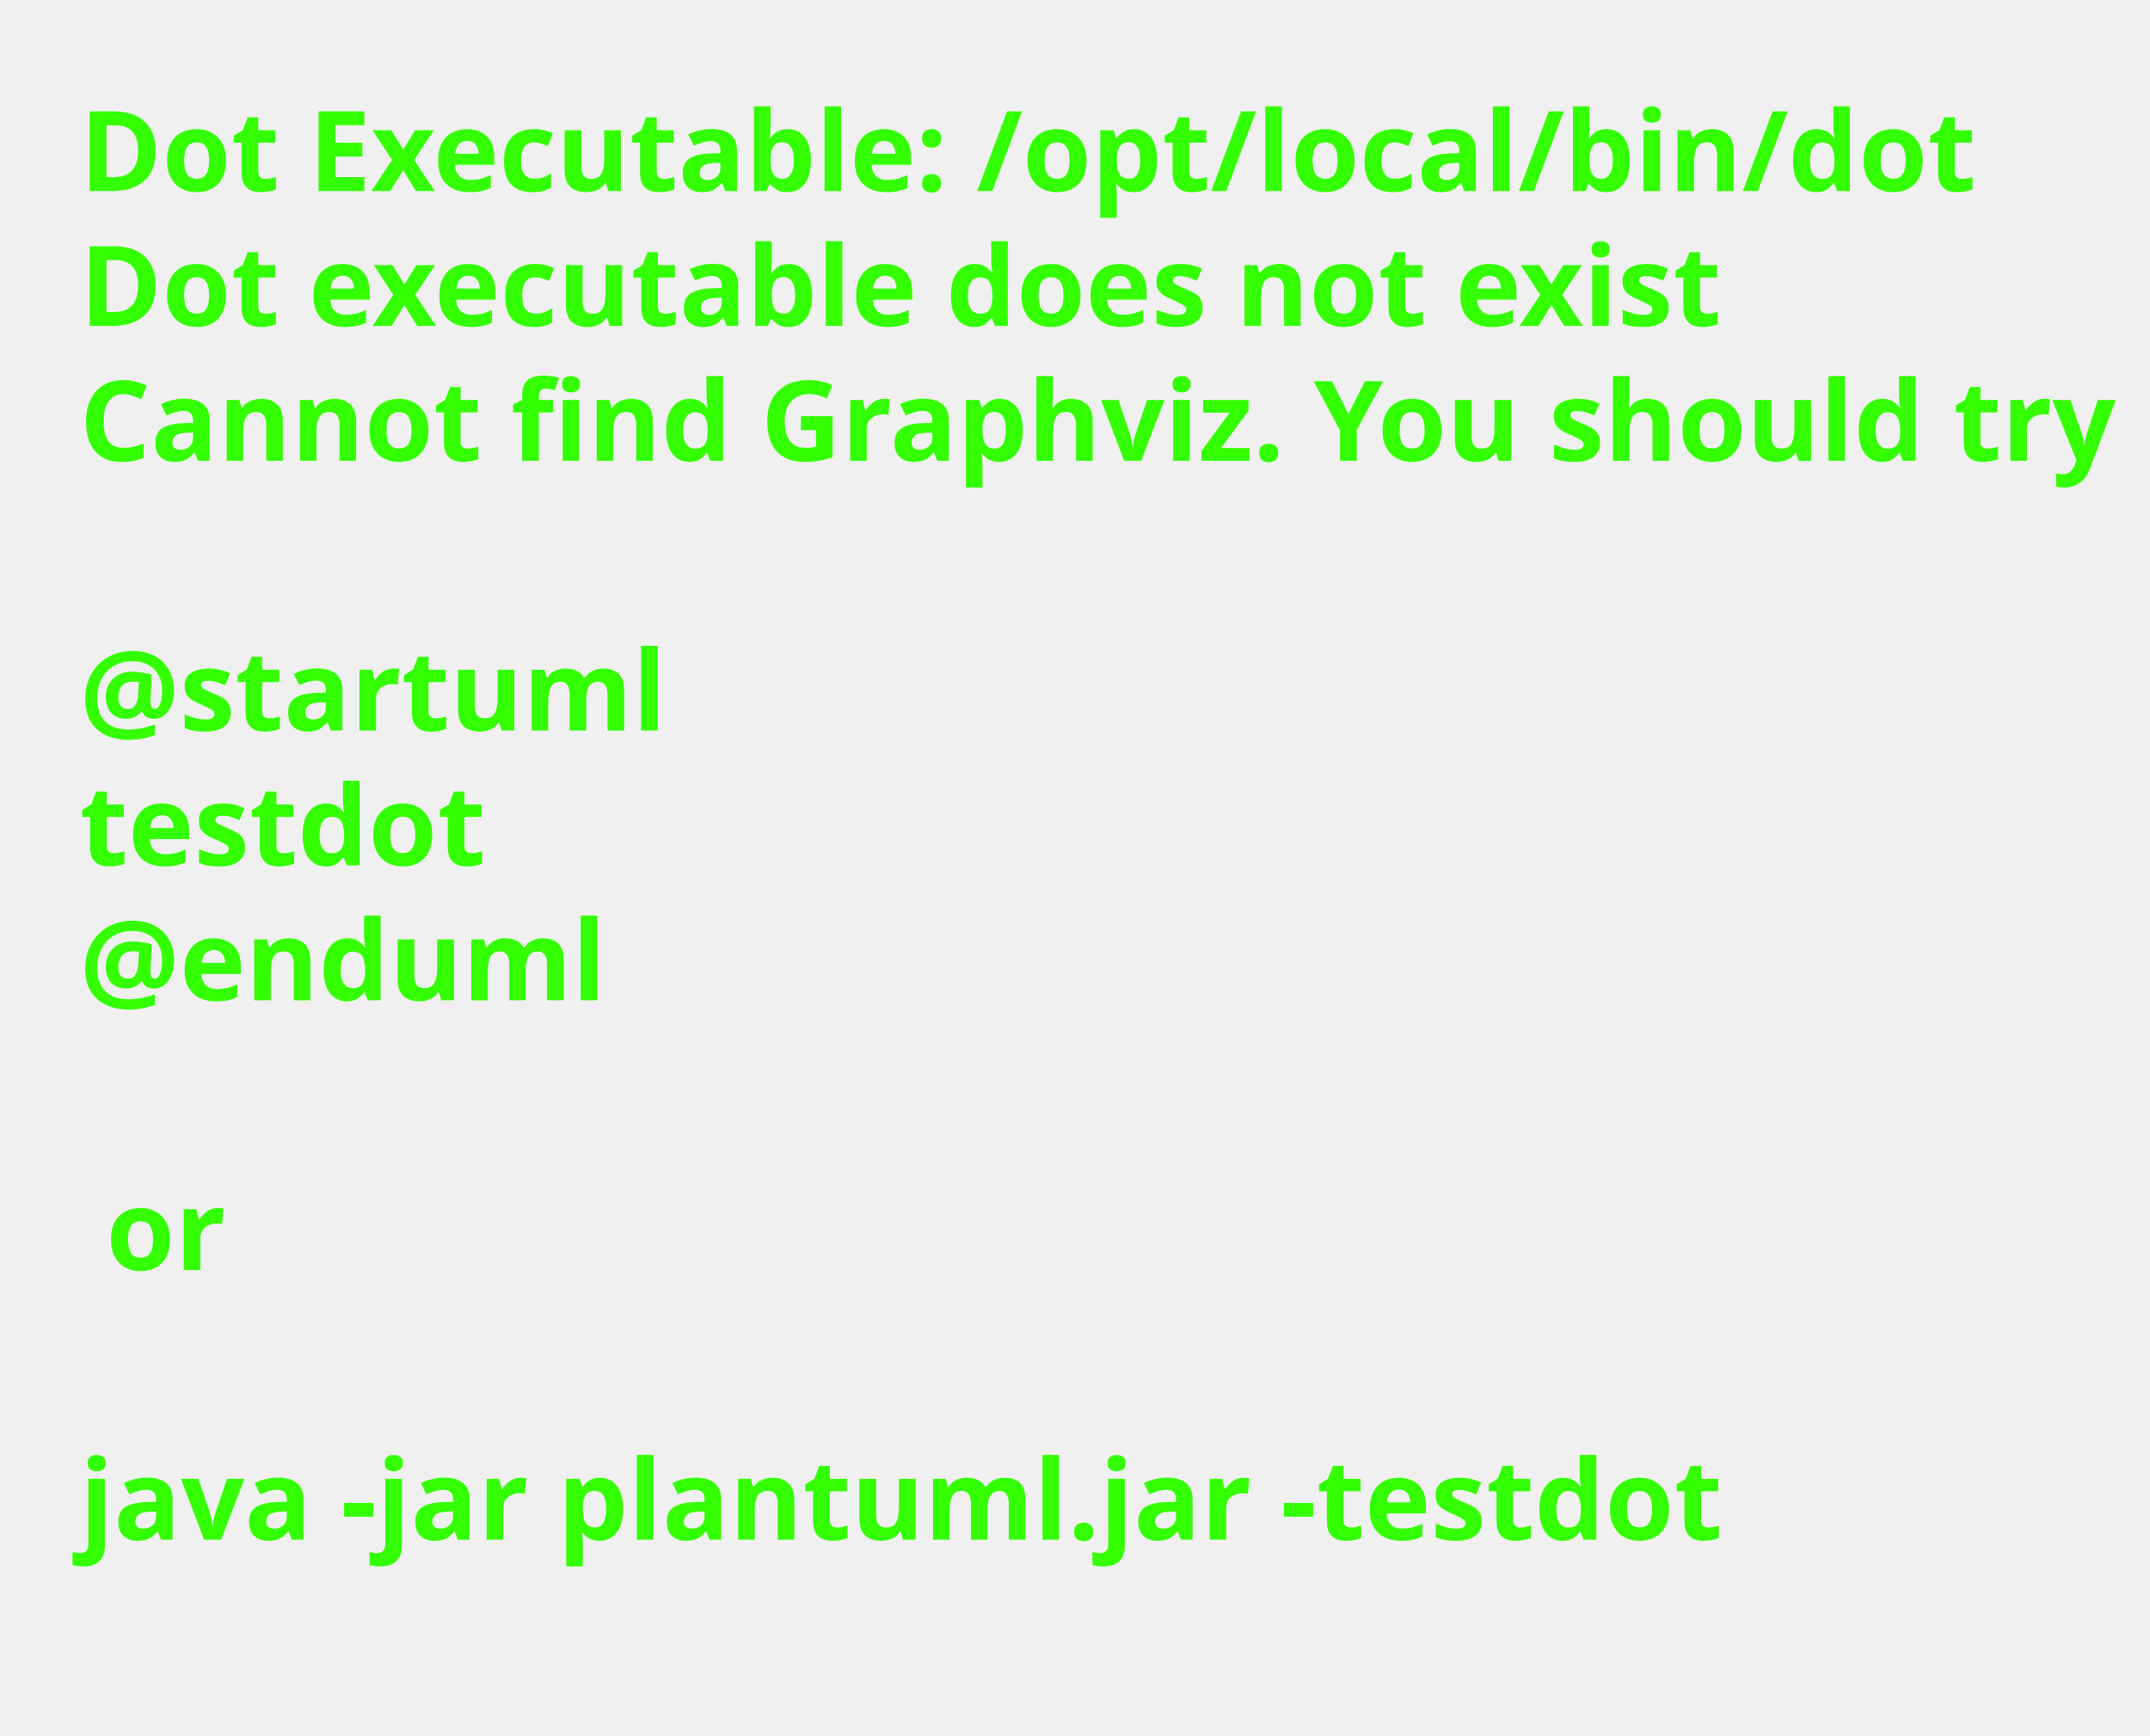
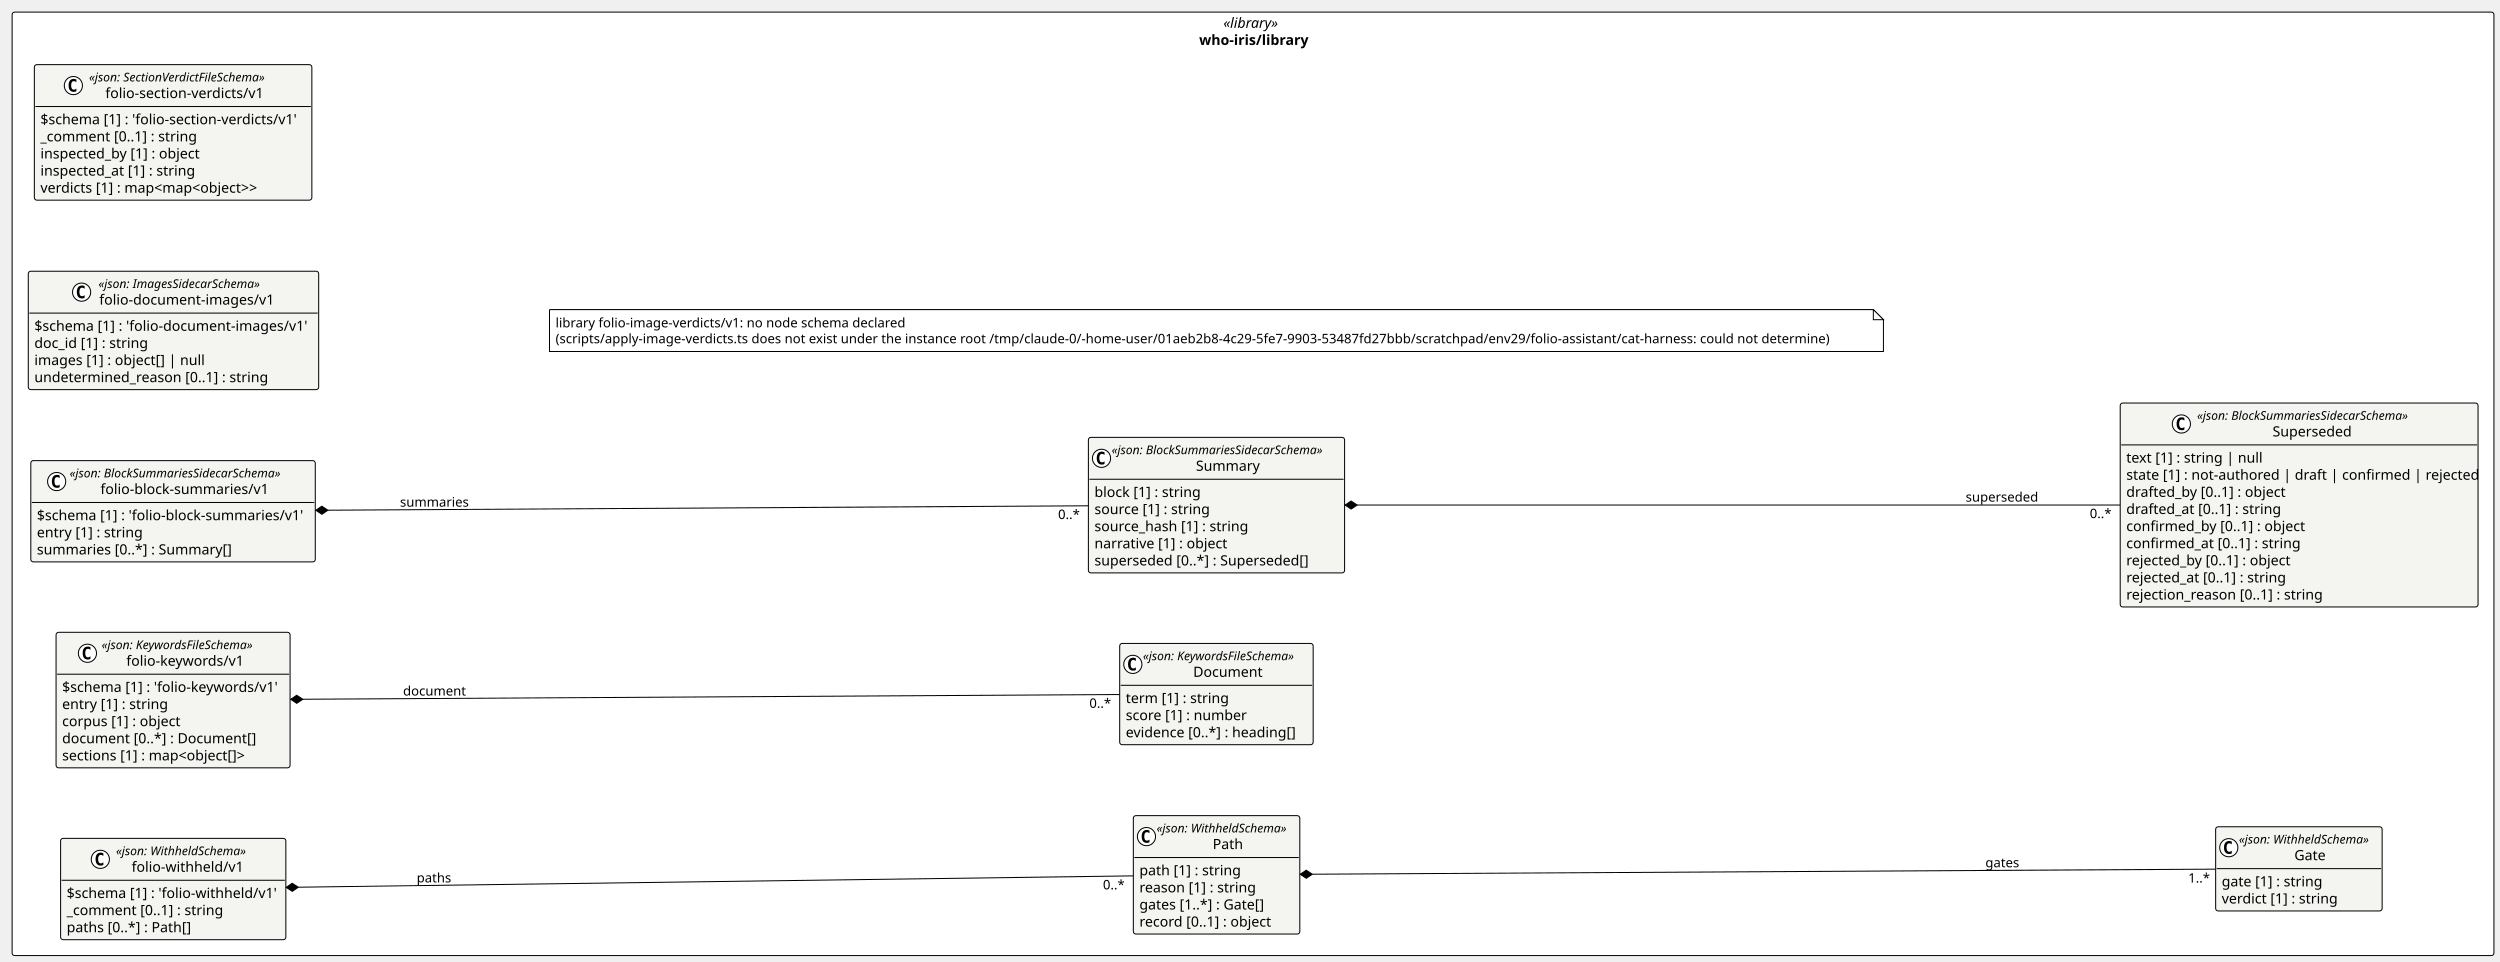
- <svg xmlns="http://www.w3.org/2000/svg" contentStyleType="text/css" height="218px" preserveAspectRatio="none" style="width:270px;height:218px;background:#FFFFFF;" version="1.1" viewBox="0 0 270 218" width="270px" zoomAndPan="magnify">
+ <svg xmlns="http://www.w3.org/2000/svg" contentStyleType="text/css" height="952px" preserveAspectRatio="none" style="width:2475px;height:952px;background:#FFFFFF;" version="1.1" viewBox="0 0 2475 952" width="2475px" zoomAndPan="magnify">
  <defs />
  <g>
-     <text fill="#33FF02" font-family="sans-serif" font-size="14" font-weight="bold" lengthAdjust="spacing" textLength="231.95" x="10" y="24">Dot Executable: /opt/local/bin/dot</text>
-     <text fill="#33FF02" font-family="sans-serif" font-size="14" font-weight="bold" lengthAdjust="spacing" textLength="202.296" x="10" y="40.94">Dot executable does not exist</text>
-     <text fill="#33FF02" font-family="sans-serif" font-size="14" font-weight="bold" lengthAdjust="spacing" textLength="253.142" x="10" y="57.879">Cannot find Graphviz. You should try</text>
-     <text fill="#33FF02" font-family="sans-serif" font-size="14" font-weight="bold" lengthAdjust="spacing" textLength="3.315" x="10" y="74.818"> </text>
-     <text fill="#33FF02" font-family="sans-serif" font-size="14" font-weight="bold" lengthAdjust="spacing" textLength="71.436" x="10" y="91.758">@startuml</text>
-     <text fill="#33FF02" font-family="sans-serif" font-size="14" font-weight="bold" lengthAdjust="spacing" textLength="48.973" x="10" y="108.697">testdot</text>
-     <text fill="#33FF02" font-family="sans-serif" font-size="14" font-weight="bold" lengthAdjust="spacing" textLength="65.393" x="10" y="125.637">@enduml</text>
-     <text fill="#33FF02" font-family="sans-serif" font-size="14" font-weight="bold" lengthAdjust="spacing" textLength="3.315" x="10" y="142.576"> </text>
-     <text fill="#33FF02" font-family="sans-serif" font-size="14" font-weight="bold" lengthAdjust="spacing" textLength="14.287" x="13.315" y="159.516">or</text>
-     <text fill="#33FF02" font-family="sans-serif" font-size="14" font-weight="bold" lengthAdjust="spacing" textLength="3.315" x="10" y="176.455"> </text>
-     <text fill="#33FF02" font-family="sans-serif" font-size="14" font-weight="bold" lengthAdjust="spacing" textLength="200.259" x="10" y="193.394">java -jar plantuml.jar -testdot</text>
-     <text fill="#33FF02" font-family="sans-serif" font-size="14" font-weight="bold" lengthAdjust="spacing" textLength="3.315" x="10" y="210.334"> </text>
+     <g id="cluster_pkg_who_iris_library">
+       <rect fill="#FFFFFF" height="934" rx="2.5" ry="2.5" style="stroke:#000000;stroke-width:1.0;" width="2457" x="12" y="12" />
+       <text fill="#000000" font-family="Verdana" font-size="14" font-style="italic" lengthAdjust="spacing" textLength="58.7" x="1211.15" y="27.562">«library»</text>
+       <text fill="#000000" font-family="Verdana" font-size="14" font-weight="bold" lengthAdjust="spacing" textLength="106.689" x="1187.156" y="44.502">who-iris/library</text>
+     </g>
+     <g id="elem_who_iris_library_folio_document_images_v1_folio_document_images_v1">
+       <rect codeLine="14" fill="#F4F4F1" height="117.217" id="who_iris_library_folio_document_images_v1_folio_document_images_v1" rx="2.5" ry="2.5" style="stroke:#000000;stroke-width:1.0;" width="287.495" x="28" y="268.5" />
+       <ellipse cx="80.791" cy="289.229" fill="#FFFFFF" rx="9" ry="9" style="stroke:#000000;stroke-width:1.0;" />
+       <path d="M83.76,294.87 Q83.182,295.167 82.541,295.308 Q81.901,295.464 81.198,295.464 Q78.698,295.464 77.37,293.823 Q76.057,292.167 76.057,289.042 Q76.057,285.917 77.37,284.261 Q78.698,282.604 81.198,282.604 Q81.901,282.604 82.541,282.761 Q83.198,282.917 83.76,283.214 L83.76,285.933 Q83.135,285.354 82.541,285.089 Q81.948,284.808 81.323,284.808 Q79.979,284.808 79.291,285.886 Q78.604,286.948 78.604,289.042 Q78.604,291.136 79.291,292.214 Q79.979,293.276 81.323,293.276 Q81.948,293.276 82.541,293.011 Q83.135,292.729 83.76,292.151 L83.76,294.87 Z " fill="#000000" />
+       <text fill="#000000" font-family="Verdana" font-size="12" font-style="italic" lengthAdjust="spacing" textLength="176.086" x="97.455" y="285.125">«json: ImagesSidecarSchema»</text>
+       <text fill="#000000" font-family="Verdana" font-size="14" lengthAdjust="spacing" textLength="174.412" x="98.291" y="301.582">folio-document-images/v1</text>
+       <line style="stroke:#000000;stroke-width:1.0;" x1="29" x2="314.495" y1="309.959" y2="309.959" />
+       <text fill="#000000" font-family="Verdana" font-size="14" lengthAdjust="spacing" textLength="275.495" x="34" y="327.522">$schema [1] : 'folio-document-images/v1'</text>
+       <text fill="#000000" font-family="Verdana" font-size="14" lengthAdjust="spacing" textLength="112.554" x="34" y="344.461">doc_id [1] : string</text>
+       <text fill="#000000" font-family="Verdana" font-size="14" lengthAdjust="spacing" textLength="166.578" x="34" y="361.4">images [1] : object[] | null</text>
+       <text fill="#000000" font-family="Verdana" font-size="14" lengthAdjust="spacing" textLength="229.831" x="34" y="378.34">undetermined_reason [0..1] : string</text>
+     </g>
+     <g id="elem_who_iris_library_folio_section_verdicts_v1_folio_section_verdicts_v1">
+       <rect codeLine="20" fill="#F4F4F1" height="134.156" id="who_iris_library_folio_section_verdicts_v1_folio_section_verdicts_v1" rx="2.5" ry="2.5" style="stroke:#000000;stroke-width:1.0;" width="274.739" x="34" y="64" />
+       <ellipse cx="72.635" cy="84.73" fill="#FFFFFF" rx="9" ry="9" style="stroke:#000000;stroke-width:1.0;" />
+       <path d="M75.604,90.37 Q75.026,90.667 74.385,90.808 Q73.745,90.964 73.041,90.964 Q70.541,90.964 69.213,89.323 Q67.901,87.667 67.901,84.542 Q67.901,81.417 69.213,79.761 Q70.541,78.105 73.041,78.105 Q73.745,78.105 74.385,78.261 Q75.041,78.417 75.604,78.714 L75.604,81.433 Q74.979,80.855 74.385,80.589 Q73.791,80.308 73.166,80.308 Q71.823,80.308 71.135,81.386 Q70.448,82.448 70.448,84.542 Q70.448,86.636 71.135,87.714 Q71.823,88.776 73.166,88.776 Q73.791,88.776 74.385,88.511 Q74.979,88.23 75.604,87.651 L75.604,90.37 Z " fill="#000000" />
+       <text fill="#000000" font-family="Verdana" font-size="12" font-style="italic" lengthAdjust="spacing" textLength="193.969" x="88.135" y="80.625">«json: SectionVerdictFileSchema»</text>
+       <text fill="#000000" font-family="Verdana" font-size="14" lengthAdjust="spacing" textLength="161.656" x="104.291" y="97.082">folio-section-verdicts/v1</text>
+       <line style="stroke:#000000;stroke-width:1.0;" x1="35" x2="307.739" y1="105.459" y2="105.459" />
+       <text fill="#000000" font-family="Verdana" font-size="14" lengthAdjust="spacing" textLength="262.739" x="40" y="123.022">$schema [1] : 'folio-section-verdicts/v1'</text>
+       <text fill="#000000" font-family="Verdana" font-size="14" lengthAdjust="spacing" textLength="154.458" x="40" y="139.961">_comment [0..1] : string</text>
+       <text fill="#000000" font-family="Verdana" font-size="14" lengthAdjust="spacing" textLength="160.774" x="40" y="156.9">inspected_by [1] : object</text>
+       <text fill="#000000" font-family="Verdana" font-size="14" lengthAdjust="spacing" textLength="153.166" x="40" y="173.84">inspected_at [1] : string</text>
+       <text fill="#000000" font-family="Verdana" font-size="14" lengthAdjust="spacing" textLength="220.527" x="40" y="190.779">verdicts [1] : map&lt;map&lt;object&gt;&gt;</text>
+     </g>
+     <g id="elem_who_iris_library_folio_block_summaries_v1_Superseded">
+       <rect codeLine="27" fill="#F4F4F1" height="201.914" id="who_iris_library_folio_block_summaries_v1_Superseded" rx="2.5" ry="2.5" style="stroke:#000000;stroke-width:1.0;" width="354.269" x="2099" y="399" />
+       <ellipse cx="2159.558" cy="419.729" fill="#FFFFFF" rx="9" ry="9" style="stroke:#000000;stroke-width:1.0;" />
+       <path d="M2162.527,425.37 Q2161.949,425.667 2161.308,425.808 Q2160.668,425.964 2159.964,425.964 Q2157.464,425.964 2156.136,424.323 Q2154.824,422.667 2154.824,419.542 Q2154.824,416.417 2156.136,414.761 Q2157.464,413.104 2159.964,413.104 Q2160.668,413.104 2161.308,413.261 Q2161.964,413.417 2162.527,413.714 L2162.527,416.433 Q2161.902,415.854 2161.308,415.589 Q2160.714,415.308 2160.089,415.308 Q2158.746,415.308 2158.058,416.386 Q2157.371,417.448 2157.371,419.542 Q2157.371,421.636 2158.058,422.714 Q2158.746,423.776 2160.089,423.776 Q2160.714,423.776 2161.308,423.511 Q2161.902,423.229 2162.527,422.651 L2162.527,425.37 Z " fill="#000000" />
+       <text fill="#000000" font-family="Verdana" font-size="12" font-style="italic" lengthAdjust="spacing" textLength="229.652" x="2175.058" y="415.625">«json: BlockSummariesSidecarSchema»</text>
+       <text fill="#000000" font-family="Verdana" font-size="14" lengthAdjust="spacing" textLength="80.124" x="2249.822" y="432.082">Superseded</text>
+       <line style="stroke:#000000;stroke-width:1.0;" x1="2100" x2="2452.269" y1="440.459" y2="440.459" />
+       <text fill="#000000" font-family="Verdana" font-size="14" lengthAdjust="spacing" textLength="130.067" x="2105" y="458.022">text [1] : string | null</text>
+       <text fill="#000000" font-family="Verdana" font-size="14" lengthAdjust="spacing" textLength="342.269" x="2105" y="474.961">state [1] : not-authored | draft | confirmed | rejected</text>
+       <text fill="#000000" font-family="Verdana" font-size="14" lengthAdjust="spacing" textLength="160.774" x="2105" y="491.9">drafted_by [0..1] : object</text>
+       <text fill="#000000" font-family="Verdana" font-size="14" lengthAdjust="spacing" textLength="153.166" x="2105" y="508.84">drafted_at [0..1] : string</text>
+       <text fill="#000000" font-family="Verdana" font-size="14" lengthAdjust="spacing" textLength="180.079" x="2105" y="525.779">confirmed_by [0..1] : object</text>
+       <text fill="#000000" font-family="Verdana" font-size="14" lengthAdjust="spacing" textLength="172.471" x="2105" y="542.719">confirmed_at [0..1] : string</text>
+       <text fill="#000000" font-family="Verdana" font-size="14" lengthAdjust="spacing" textLength="166.872" x="2105" y="559.658">rejected_by [0..1] : object</text>
+       <text fill="#000000" font-family="Verdana" font-size="14" lengthAdjust="spacing" textLength="159.264" x="2105" y="576.598">rejected_at [0..1] : string</text>
+       <text fill="#000000" font-family="Verdana" font-size="14" lengthAdjust="spacing" textLength="195.494" x="2105" y="593.537">rejection_reason [0..1] : string</text>
+     </g>
+     <g id="elem_who_iris_library_folio_block_summaries_v1_Summary">
+       <rect codeLine="38" fill="#F4F4F1" height="134.156" id="who_iris_library_folio_block_summaries_v1_Summary" rx="2.5" ry="2.5" style="stroke:#000000;stroke-width:1.0;" width="253.652" x="1077.5" y="433" />
+       <ellipse cx="1090.5" cy="453.729" fill="#FFFFFF" rx="9" ry="9" style="stroke:#000000;stroke-width:1.0;" />
+       <path d="M1093.469,459.37 Q1092.891,459.667 1092.25,459.808 Q1091.609,459.964 1090.906,459.964 Q1088.406,459.964 1087.078,458.323 Q1085.766,456.667 1085.766,453.542 Q1085.766,450.417 1087.078,448.761 Q1088.406,447.104 1090.906,447.104 Q1091.609,447.104 1092.25,447.261 Q1092.906,447.417 1093.469,447.714 L1093.469,450.433 Q1092.844,449.854 1092.25,449.589 Q1091.656,449.308 1091.031,449.308 Q1089.688,449.308 1089,450.386 Q1088.312,451.448 1088.312,453.542 Q1088.312,455.636 1089,456.714 Q1089.688,457.776 1091.031,457.776 Q1091.656,457.776 1092.25,457.511 Q1092.844,457.229 1093.469,456.651 L1093.469,459.37 Z " fill="#000000" />
+       <text fill="#000000" font-family="Verdana" font-size="12" font-style="italic" lengthAdjust="spacing" textLength="229.652" x="1100.5" y="449.625">«json: BlockSummariesSidecarSchema»</text>
+       <text fill="#000000" font-family="Verdana" font-size="14" lengthAdjust="spacing" textLength="62.788" x="1183.932" y="466.082">Summary</text>
+       <line style="stroke:#000000;stroke-width:1.0;" x1="1078.5" x2="1330.152" y1="474.459" y2="474.459" />
+       <text fill="#000000" font-family="Verdana" font-size="14" lengthAdjust="spacing" textLength="105.28" x="1083.5" y="492.022">block [1] : string</text>
+       <text fill="#000000" font-family="Verdana" font-size="14" lengthAdjust="spacing" textLength="114.734" x="1083.5" y="508.961">source [1] : string</text>
+       <text fill="#000000" font-family="Verdana" font-size="14" lengthAdjust="spacing" textLength="152.927" x="1083.5" y="525.9">source_hash [1] : string</text>
+       <text fill="#000000" font-family="Verdana" font-size="14" lengthAdjust="spacing" textLength="131.387" x="1083.5" y="542.84">narrative [1] : object</text>
+       <text fill="#000000" font-family="Verdana" font-size="14" lengthAdjust="spacing" textLength="218.839" x="1083.5" y="559.779">superseded [0..*] : Superseded[]</text>
+     </g>
+     <g id="elem_who_iris_library_folio_block_summaries_v1_folio_block_summaries_v1">
+       <rect codeLine="45" fill="#F4F4F1" height="100.277" id="who_iris_library_folio_block_summaries_v1_folio_block_summaries_v1" rx="2.5" ry="2.5" style="stroke:#000000;stroke-width:1.0;" width="281.63" x="30.5" y="456" />
+       <ellipse cx="56.09" cy="476.729" fill="#FFFFFF" rx="9" ry="9" style="stroke:#000000;stroke-width:1.0;" />
+       <path d="M59.059,482.37 Q58.48,482.667 57.84,482.808 Q57.199,482.964 56.496,482.964 Q53.996,482.964 52.668,481.323 Q51.355,479.667 51.355,476.542 Q51.355,473.417 52.668,471.761 Q53.996,470.104 56.496,470.104 Q57.199,470.104 57.84,470.261 Q58.496,470.417 59.059,470.714 L59.059,473.433 Q58.434,472.854 57.84,472.589 Q57.246,472.308 56.621,472.308 Q55.277,472.308 54.59,473.386 Q53.902,474.448 53.902,476.542 Q53.902,478.636 54.59,479.714 Q55.277,480.776 56.621,480.776 Q57.246,480.776 57.84,480.511 Q58.434,480.229 59.059,479.651 L59.059,482.37 Z " fill="#000000" />
+       <text fill="#000000" font-family="Verdana" font-size="12" font-style="italic" lengthAdjust="spacing" textLength="229.652" x="68.888" y="472.625">«json: BlockSummariesSidecarSchema»</text>
+       <text fill="#000000" font-family="Verdana" font-size="14" lengthAdjust="spacing" textLength="168.547" x="99.44" y="489.082">folio-block-summaries/v1</text>
+       <line style="stroke:#000000;stroke-width:1.0;" x1="31.5" x2="311.13" y1="497.459" y2="497.459" />
+       <text fill="#000000" font-family="Verdana" font-size="14" lengthAdjust="spacing" textLength="269.63" x="36.5" y="515.021">$schema [1] : 'folio-block-summaries/v1'</text>
+       <text fill="#000000" font-family="Verdana" font-size="14" lengthAdjust="spacing" textLength="103.394" x="36.5" y="531.961">entry [1] : string</text>
+       <text fill="#000000" font-family="Verdana" font-size="14" lengthAdjust="spacing" textLength="195.241" x="36.5" y="548.9">summaries [0..*] : Summary[]</text>
+     </g>
+     <g id="elem_who_iris_library_folio_keywords_v1_Document">
+       <rect codeLine="50" fill="#F4F4F1" height="100.277" id="who_iris_library_folio_keywords_v1_Document" rx="2.5" ry="2.5" style="stroke:#000000;stroke-width:1.0;" width="191.531" x="1108.5" y="637" />
+       <ellipse cx="1121.5" cy="657.73" fill="#FFFFFF" rx="9" ry="9" style="stroke:#000000;stroke-width:1.0;" />
+       <path d="M1124.469,663.37 Q1123.891,663.667 1123.25,663.808 Q1122.609,663.964 1121.906,663.964 Q1119.406,663.964 1118.078,662.323 Q1116.766,660.667 1116.766,657.542 Q1116.766,654.417 1118.078,652.761 Q1119.406,651.105 1121.906,651.105 Q1122.609,651.105 1123.25,651.261 Q1123.906,651.417 1124.469,651.714 L1124.469,654.433 Q1123.844,653.855 1123.25,653.589 Q1122.656,653.308 1122.031,653.308 Q1120.688,653.308 1120,654.386 Q1119.312,655.448 1119.312,657.542 Q1119.312,659.636 1120,660.714 Q1120.688,661.776 1122.031,661.776 Q1122.656,661.776 1123.25,661.511 Q1123.844,661.23 1124.469,660.651 L1124.469,663.37 Z " fill="#000000" />
+       <text fill="#000000" font-family="Verdana" font-size="12" font-style="italic" lengthAdjust="spacing" textLength="167.531" x="1131.5" y="653.625">«json: KeywordsFileSchema»</text>
+       <text fill="#000000" font-family="Verdana" font-size="14" lengthAdjust="spacing" textLength="68.052" x="1181.24" y="670.082">Document</text>
+       <line style="stroke:#000000;stroke-width:1.0;" x1="1109.5" x2="1299.031" y1="678.459" y2="678.459" />
+       <text fill="#000000" font-family="Verdana" font-size="14" lengthAdjust="spacing" textLength="99.518" x="1114.5" y="696.021">term [1] : string</text>
+       <text fill="#000000" font-family="Verdana" font-size="14" lengthAdjust="spacing" textLength="119.786" x="1114.5" y="712.961">score [1] : number</text>
+       <text fill="#000000" font-family="Verdana" font-size="14" lengthAdjust="spacing" textLength="173.893" x="1114.5" y="729.9">evidence [0..*] : heading[]</text>
+     </g>
+     <g id="elem_who_iris_library_folio_keywords_v1_folio_keywords_v1">
+       <rect codeLine="55" fill="#F4F4F1" height="134.156" id="who_iris_library_folio_keywords_v1_folio_keywords_v1" rx="2.5" ry="2.5" style="stroke:#000000;stroke-width:1.0;" width="231.68" x="55.5" y="626" />
+       <ellipse cx="86.567" cy="646.73" fill="#FFFFFF" rx="9" ry="9" style="stroke:#000000;stroke-width:1.0;" />
+       <path d="M89.535,652.37 Q88.957,652.667 88.317,652.808 Q87.676,652.964 86.973,652.964 Q84.473,652.964 83.145,651.323 Q81.832,649.667 81.832,646.542 Q81.832,643.417 83.145,641.761 Q84.473,640.105 86.973,640.105 Q87.676,640.105 88.317,640.261 Q88.973,640.417 89.535,640.714 L89.535,643.433 Q88.91,642.855 88.317,642.589 Q87.723,642.308 87.098,642.308 Q85.754,642.308 85.067,643.386 Q84.379,644.448 84.379,646.542 Q84.379,648.636 85.067,649.714 Q85.754,650.776 87.098,650.776 Q87.723,650.776 88.317,650.511 Q88.91,650.23 89.535,649.651 L89.535,652.37 Z " fill="#000000" />
+       <text fill="#000000" font-family="Verdana" font-size="12" font-style="italic" lengthAdjust="spacing" textLength="167.531" x="100.582" y="642.625">«json: KeywordsFileSchema»</text>
+       <text fill="#000000" font-family="Verdana" font-size="14" lengthAdjust="spacing" textLength="118.597" x="125.049" y="659.082">folio-keywords/v1</text>
+       <line style="stroke:#000000;stroke-width:1.0;" x1="56.5" x2="286.18" y1="667.459" y2="667.459" />
+       <text fill="#000000" font-family="Verdana" font-size="14" lengthAdjust="spacing" textLength="219.68" x="61.5" y="685.021">$schema [1] : 'folio-keywords/v1'</text>
+       <text fill="#000000" font-family="Verdana" font-size="14" lengthAdjust="spacing" textLength="103.394" x="61.5" y="701.961">entry [1] : string</text>
+       <text fill="#000000" font-family="Verdana" font-size="14" lengthAdjust="spacing" textLength="118.754" x="61.5" y="718.9">corpus [1] : object</text>
+       <text fill="#000000" font-family="Verdana" font-size="14" lengthAdjust="spacing" textLength="194.756" x="61.5" y="735.84">document [0..*] : Document[]</text>
+       <text fill="#000000" font-family="Verdana" font-size="14" lengthAdjust="spacing" textLength="185.862" x="61.5" y="752.779">sections [1] : map&lt;object[]&gt;</text>
+     </g>
+     <g id="elem_who_iris_library_folio_withheld_v1_Gate">
+       <rect codeLine="62" fill="#F4F4F1" height="83.338" id="who_iris_library_folio_withheld_v1_Gate" rx="2.5" ry="2.5" style="stroke:#000000;stroke-width:1.0;" width="164.812" x="2193.5" y="818.5" />
+       <ellipse cx="2206.5" cy="839.23" fill="#FFFFFF" rx="9" ry="9" style="stroke:#000000;stroke-width:1.0;" />
+       <path d="M2209.469,844.87 Q2208.891,845.167 2208.25,845.308 Q2207.609,845.464 2206.906,845.464 Q2204.406,845.464 2203.078,843.823 Q2201.766,842.167 2201.766,839.042 Q2201.766,835.917 2203.078,834.261 Q2204.406,832.605 2206.906,832.605 Q2207.609,832.605 2208.25,832.761 Q2208.906,832.917 2209.469,833.214 L2209.469,835.933 Q2208.844,835.355 2208.25,835.089 Q2207.656,834.808 2207.031,834.808 Q2205.688,834.808 2205,835.886 Q2204.312,836.948 2204.312,839.042 Q2204.312,841.136 2205,842.214 Q2205.688,843.276 2207.031,843.276 Q2207.656,843.276 2208.25,843.011 Q2208.844,842.73 2209.469,842.151 L2209.469,844.87 Z " fill="#000000" />
+       <text fill="#000000" font-family="Verdana" font-size="12" font-style="italic" lengthAdjust="spacing" textLength="140.812" x="2216.5" y="835.125">«json: WithheldSchema»</text>
+       <text fill="#000000" font-family="Verdana" font-size="14" lengthAdjust="spacing" textLength="31.049" x="2271.382" y="851.582">Gate</text>
+       <line style="stroke:#000000;stroke-width:1.0;" x1="2194.5" x2="2357.312" y1="859.959" y2="859.959" />
+       <text fill="#000000" font-family="Verdana" font-size="14" lengthAdjust="spacing" textLength="98.431" x="2199.5" y="877.521">gate [1] : string</text>
+       <text fill="#000000" font-family="Verdana" font-size="14" lengthAdjust="spacing" textLength="115.083" x="2199.5" y="894.461">verdict [1] : string</text>
+     </g>
+     <g id="elem_who_iris_library_folio_withheld_v1_Path">
+       <rect codeLine="66" fill="#F4F4F1" height="117.217" id="who_iris_library_folio_withheld_v1_Path" rx="2.5" ry="2.5" style="stroke:#000000;stroke-width:1.0;" width="164.812" x="1122" y="807.5" />
+       <ellipse cx="1135" cy="828.23" fill="#FFFFFF" rx="9" ry="9" style="stroke:#000000;stroke-width:1.0;" />
+       <path d="M1137.969,833.87 Q1137.391,834.167 1136.75,834.308 Q1136.109,834.464 1135.406,834.464 Q1132.906,834.464 1131.578,832.823 Q1130.266,831.167 1130.266,828.042 Q1130.266,824.917 1131.578,823.261 Q1132.906,821.605 1135.406,821.605 Q1136.109,821.605 1136.75,821.761 Q1137.406,821.917 1137.969,822.214 L1137.969,824.933 Q1137.344,824.355 1136.75,824.089 Q1136.156,823.808 1135.531,823.808 Q1134.188,823.808 1133.5,824.886 Q1132.812,825.948 1132.812,828.042 Q1132.812,830.136 1133.5,831.214 Q1134.188,832.276 1135.531,832.276 Q1136.156,832.276 1136.75,832.011 Q1137.344,831.73 1137.969,831.151 L1137.969,833.87 Z " fill="#000000" />
+       <text fill="#000000" font-family="Verdana" font-size="12" font-style="italic" lengthAdjust="spacing" textLength="140.812" x="1145" y="824.125">«json: WithheldSchema»</text>
+       <text fill="#000000" font-family="Verdana" font-size="14" lengthAdjust="spacing" textLength="29.661" x="1200.576" y="840.582">Path</text>
+       <line style="stroke:#000000;stroke-width:1.0;" x1="1123" x2="1285.812" y1="848.959" y2="848.959" />
+       <text fill="#000000" font-family="Verdana" font-size="14" lengthAdjust="spacing" textLength="98.533" x="1128" y="866.521">path [1] : string</text>
+       <text fill="#000000" font-family="Verdana" font-size="14" lengthAdjust="spacing" textLength="114.591" x="1128" y="883.461">reason [1] : string</text>
+       <text fill="#000000" font-family="Verdana" font-size="14" lengthAdjust="spacing" textLength="124.674" x="1128" y="900.4">gates [1..*] : Gate[]</text>
+       <text fill="#000000" font-family="Verdana" font-size="14" lengthAdjust="spacing" textLength="133.417" x="1128" y="917.34">record [0..1] : object</text>
+     </g>
+     <g id="elem_who_iris_library_folio_withheld_v1_folio_withheld_v1">
+       <rect codeLine="72" fill="#F4F4F1" height="100.277" id="who_iris_library_folio_withheld_v1_folio_withheld_v1" rx="2.5" ry="2.5" style="stroke:#000000;stroke-width:1.0;" width="222.991" x="60" y="830" />
+       <ellipse cx="99.339" cy="850.73" fill="#FFFFFF" rx="9" ry="9" style="stroke:#000000;stroke-width:1.0;" />
+       <path d="M102.308,856.37 Q101.73,856.667 101.089,856.808 Q100.449,856.964 99.746,856.964 Q97.246,856.964 95.918,855.323 Q94.605,853.667 94.605,850.542 Q94.605,847.417 95.918,845.761 Q97.246,844.105 99.746,844.105 Q100.449,844.105 101.089,844.261 Q101.746,844.417 102.308,844.714 L102.308,847.433 Q101.683,846.855 101.089,846.589 Q100.496,846.308 99.871,846.308 Q98.527,846.308 97.839,847.386 Q97.152,848.448 97.152,850.542 Q97.152,852.636 97.839,853.714 Q98.527,854.776 99.871,854.776 Q100.496,854.776 101.089,854.511 Q101.683,854.23 102.308,853.651 L102.308,856.37 Z " fill="#000000" />
+       <text fill="#000000" font-family="Verdana" font-size="12" font-style="italic" lengthAdjust="spacing" textLength="140.812" x="114.839" y="846.625">«json: WithheldSchema»</text>
+       <text fill="#000000" font-family="Verdana" font-size="14" lengthAdjust="spacing" textLength="109.908" x="130.292" y="863.082">folio-withheld/v1</text>
+       <line style="stroke:#000000;stroke-width:1.0;" x1="61" x2="281.991" y1="871.459" y2="871.459" />
+       <text fill="#000000" font-family="Verdana" font-size="14" lengthAdjust="spacing" textLength="210.991" x="66" y="889.021">$schema [1] : 'folio-withheld/v1'</text>
+       <text fill="#000000" font-family="Verdana" font-size="14" lengthAdjust="spacing" textLength="154.458" x="66" y="905.961">_comment [0..1] : string</text>
+       <text fill="#000000" font-family="Verdana" font-size="14" lengthAdjust="spacing" textLength="126.526" x="66" y="922.9">paths [0..*] : Path[]</text>
+     </g>
+     <g id="elem_n_who_iris_library_library_folio_image_verdicts_v1">
+       <path d="M544,306.5 L544,347.959 L1864.6,347.959 L1864.6,316.5 L1854.6,306.5 L544,306.5 " fill="#FFFFFF" style="stroke:#000000;stroke-width:1.0;" />
+       <path d="M1854.6,306.5 L1854.6,316.5 L1864.6,316.5 L1854.6,306.5 " fill="#FFFFFF" style="stroke:#000000;stroke-width:1.0;" />
+       <text fill="#000000" font-family="Verdana" font-size="13" lengthAdjust="spacing" textLength="352.009" x="550" y="324.094">library folio-image-verdicts/v1: no node schema declared</text>
+       <text fill="#000000" font-family="Verdana" font-size="13" lengthAdjust="spacing" textLength="1299.6" x="550" y="339.823">(scripts/apply-image-verdicts.ts does not exist under the instance root /tmp/claude-0/-home-user/01aeb2b8-4c29-5fe7-9903-53487fd27bbb/scratchpad/env29/folio-assistant/cat-harness: could not determine)</text>
+     </g>
+     <g id="link_who_iris_library_folio_block_summaries_v1_Summary_who_iris_library_folio_block_summaries_v1_Superseded">
+       <path codeLine="80" d="M1343.59,500 C1533.78,500 1882.7,500 2098.79,500 " fill="none" id="who_iris_library_folio_block_summaries_v1_Summary-backto-who_iris_library_folio_block_summaries_v1_Superseded" style="stroke:#000000;stroke-width:1.0;" />
+       <polygon fill="#000000" points="1331.59,500,1337.59,504,1343.59,500,1337.59,496,1331.59,500" style="stroke:#000000;stroke-width:1.0;" />
+       <text fill="#000000" font-family="Verdana" font-size="13" lengthAdjust="spacing" textLength="72.922" x="1946" y="496.594">superseded</text>
+       <text fill="#000000" font-family="Verdana" font-size="13" lengthAdjust="spacing" textLength="22.204" x="2068.849" y="512.927">0..*</text>
+     </g>
+     <g id="link_who_iris_library_folio_block_summaries_v1_folio_block_summaries_v1_who_iris_library_folio_block_summaries_v1_Summary">
+       <path codeLine="81" d="M324.62,505.11 C526.4,503.94 883.79,501.86 1077.44,500.73 " fill="none" id="who_iris_library_folio_block_summaries_v1_folio_block_summaries_v1-backto-who_iris_library_folio_block_summaries_v1_Summary" style="stroke:#000000;stroke-width:1.0;" />
+       <polygon fill="#000000" points="312.62,505.18,318.643,509.145,324.62,505.11,318.597,501.145,312.62,505.18" style="stroke:#000000;stroke-width:1.0;" />
+       <text fill="#000000" font-family="Verdana" font-size="13" lengthAdjust="spacing" textLength="67.107" x="396" y="501.594">summaries</text>
+       <text fill="#000000" font-family="Verdana" font-size="13" lengthAdjust="spacing" textLength="22.204" x="1047.474" y="513.816">0..*</text>
+     </g>
+     <g id="link_who_iris_library_folio_keywords_v1_folio_keywords_v1_who_iris_library_folio_keywords_v1_Document">
+       <path codeLine="82" d="M299.77,692.26 C505.09,691.06 918.38,688.66 1108.3,687.55 " fill="none" id="who_iris_library_folio_keywords_v1_folio_keywords_v1-backto-who_iris_library_folio_keywords_v1_Document" style="stroke:#000000;stroke-width:1.0;" />
+       <polygon fill="#000000" points="287.77,692.33,293.793,696.295,299.77,692.26,293.747,688.295,287.77,692.33" style="stroke:#000000;stroke-width:1.0;" />
+       <text fill="#000000" font-family="Verdana" font-size="13" lengthAdjust="spacing" textLength="61.769" x="399" y="688.594">document</text>
+       <text fill="#000000" font-family="Verdana" font-size="13" lengthAdjust="spacing" textLength="22.204" x="1078.452" y="700.751">0..*</text>
+     </g>
+     <g id="link_who_iris_library_folio_withheld_v1_Path_who_iris_library_folio_withheld_v1_Gate">
+       <path codeLine="83" d="M1299.2,865.473 C1498.19,864.363 1994.15,861.58 2193.22,860.46 " fill="none" id="who_iris_library_folio_withheld_v1_Path-backto-who_iris_library_folio_withheld_v1_Gate" style="stroke:#000000;stroke-width:1.0;" />
+       <polygon fill="#000000" points="1287.2,865.54,1293.222,869.506,1299.2,865.473,1293.178,861.507,1287.2,865.54" style="stroke:#000000;stroke-width:1.0;" />
+       <text fill="#000000" font-family="Verdana" font-size="13" lengthAdjust="spacing" textLength="33.966" x="1965.5" y="858.594">gates</text>
+       <text fill="#000000" font-family="Verdana" font-size="13" lengthAdjust="spacing" textLength="19.291" x="2166.31" y="873.755">1..*</text>
+     </g>
+     <g id="link_who_iris_library_folio_withheld_v1_folio_withheld_v1_who_iris_library_folio_withheld_v1_Path">
+       <path codeLine="84" d="M295.319,878.337 C503.879,875.497 938.19,869.6 1121.91,867.11 " fill="none" id="who_iris_library_folio_withheld_v1_folio_withheld_v1-backto-who_iris_library_folio_withheld_v1_Path" style="stroke:#000000;stroke-width:1.0;" />
+       <polygon fill="#000000" points="283.32,878.5,289.374,882.418,295.319,878.337,289.265,874.419,283.32,878.5" style="stroke:#000000;stroke-width:1.0;" />
+       <text fill="#000000" font-family="Verdana" font-size="13" lengthAdjust="spacing" textLength="34.062" x="412.5" y="873.594">paths</text>
+       <text fill="#000000" font-family="Verdana" font-size="13" lengthAdjust="spacing" textLength="22.204" x="1091.884" y="880.466">0..*</text>
+     </g>
  </g>
</svg>
